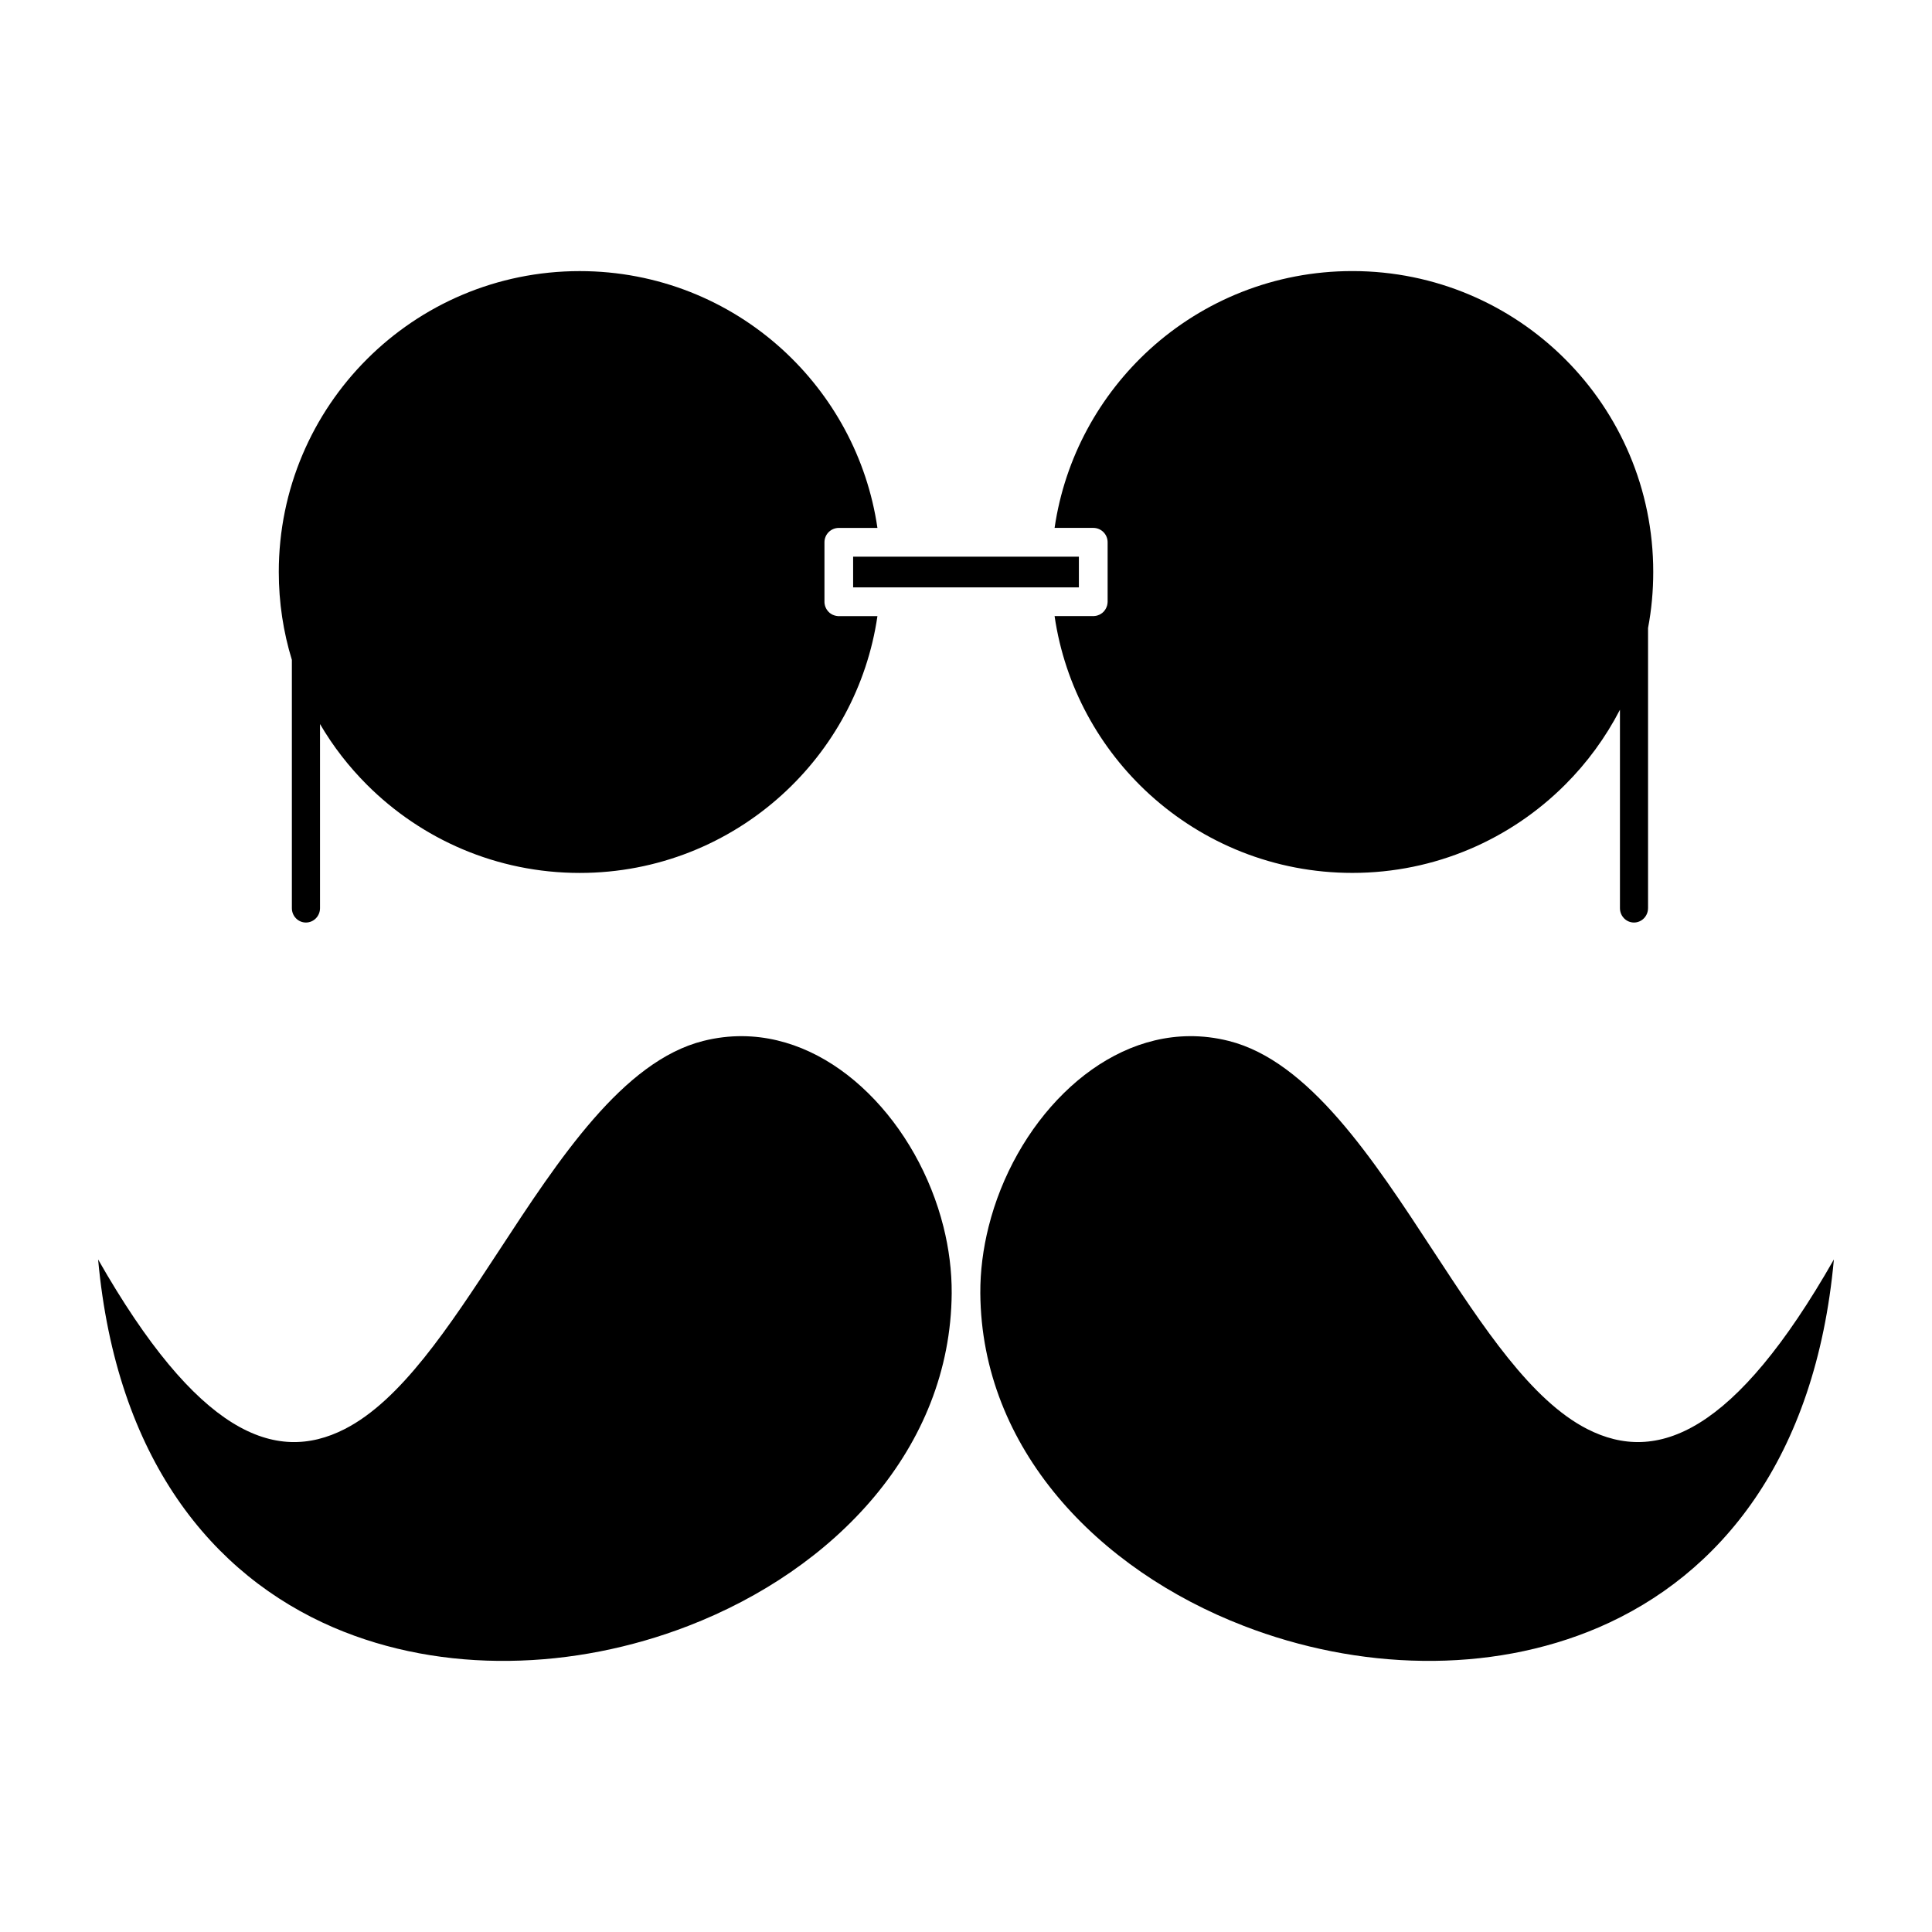
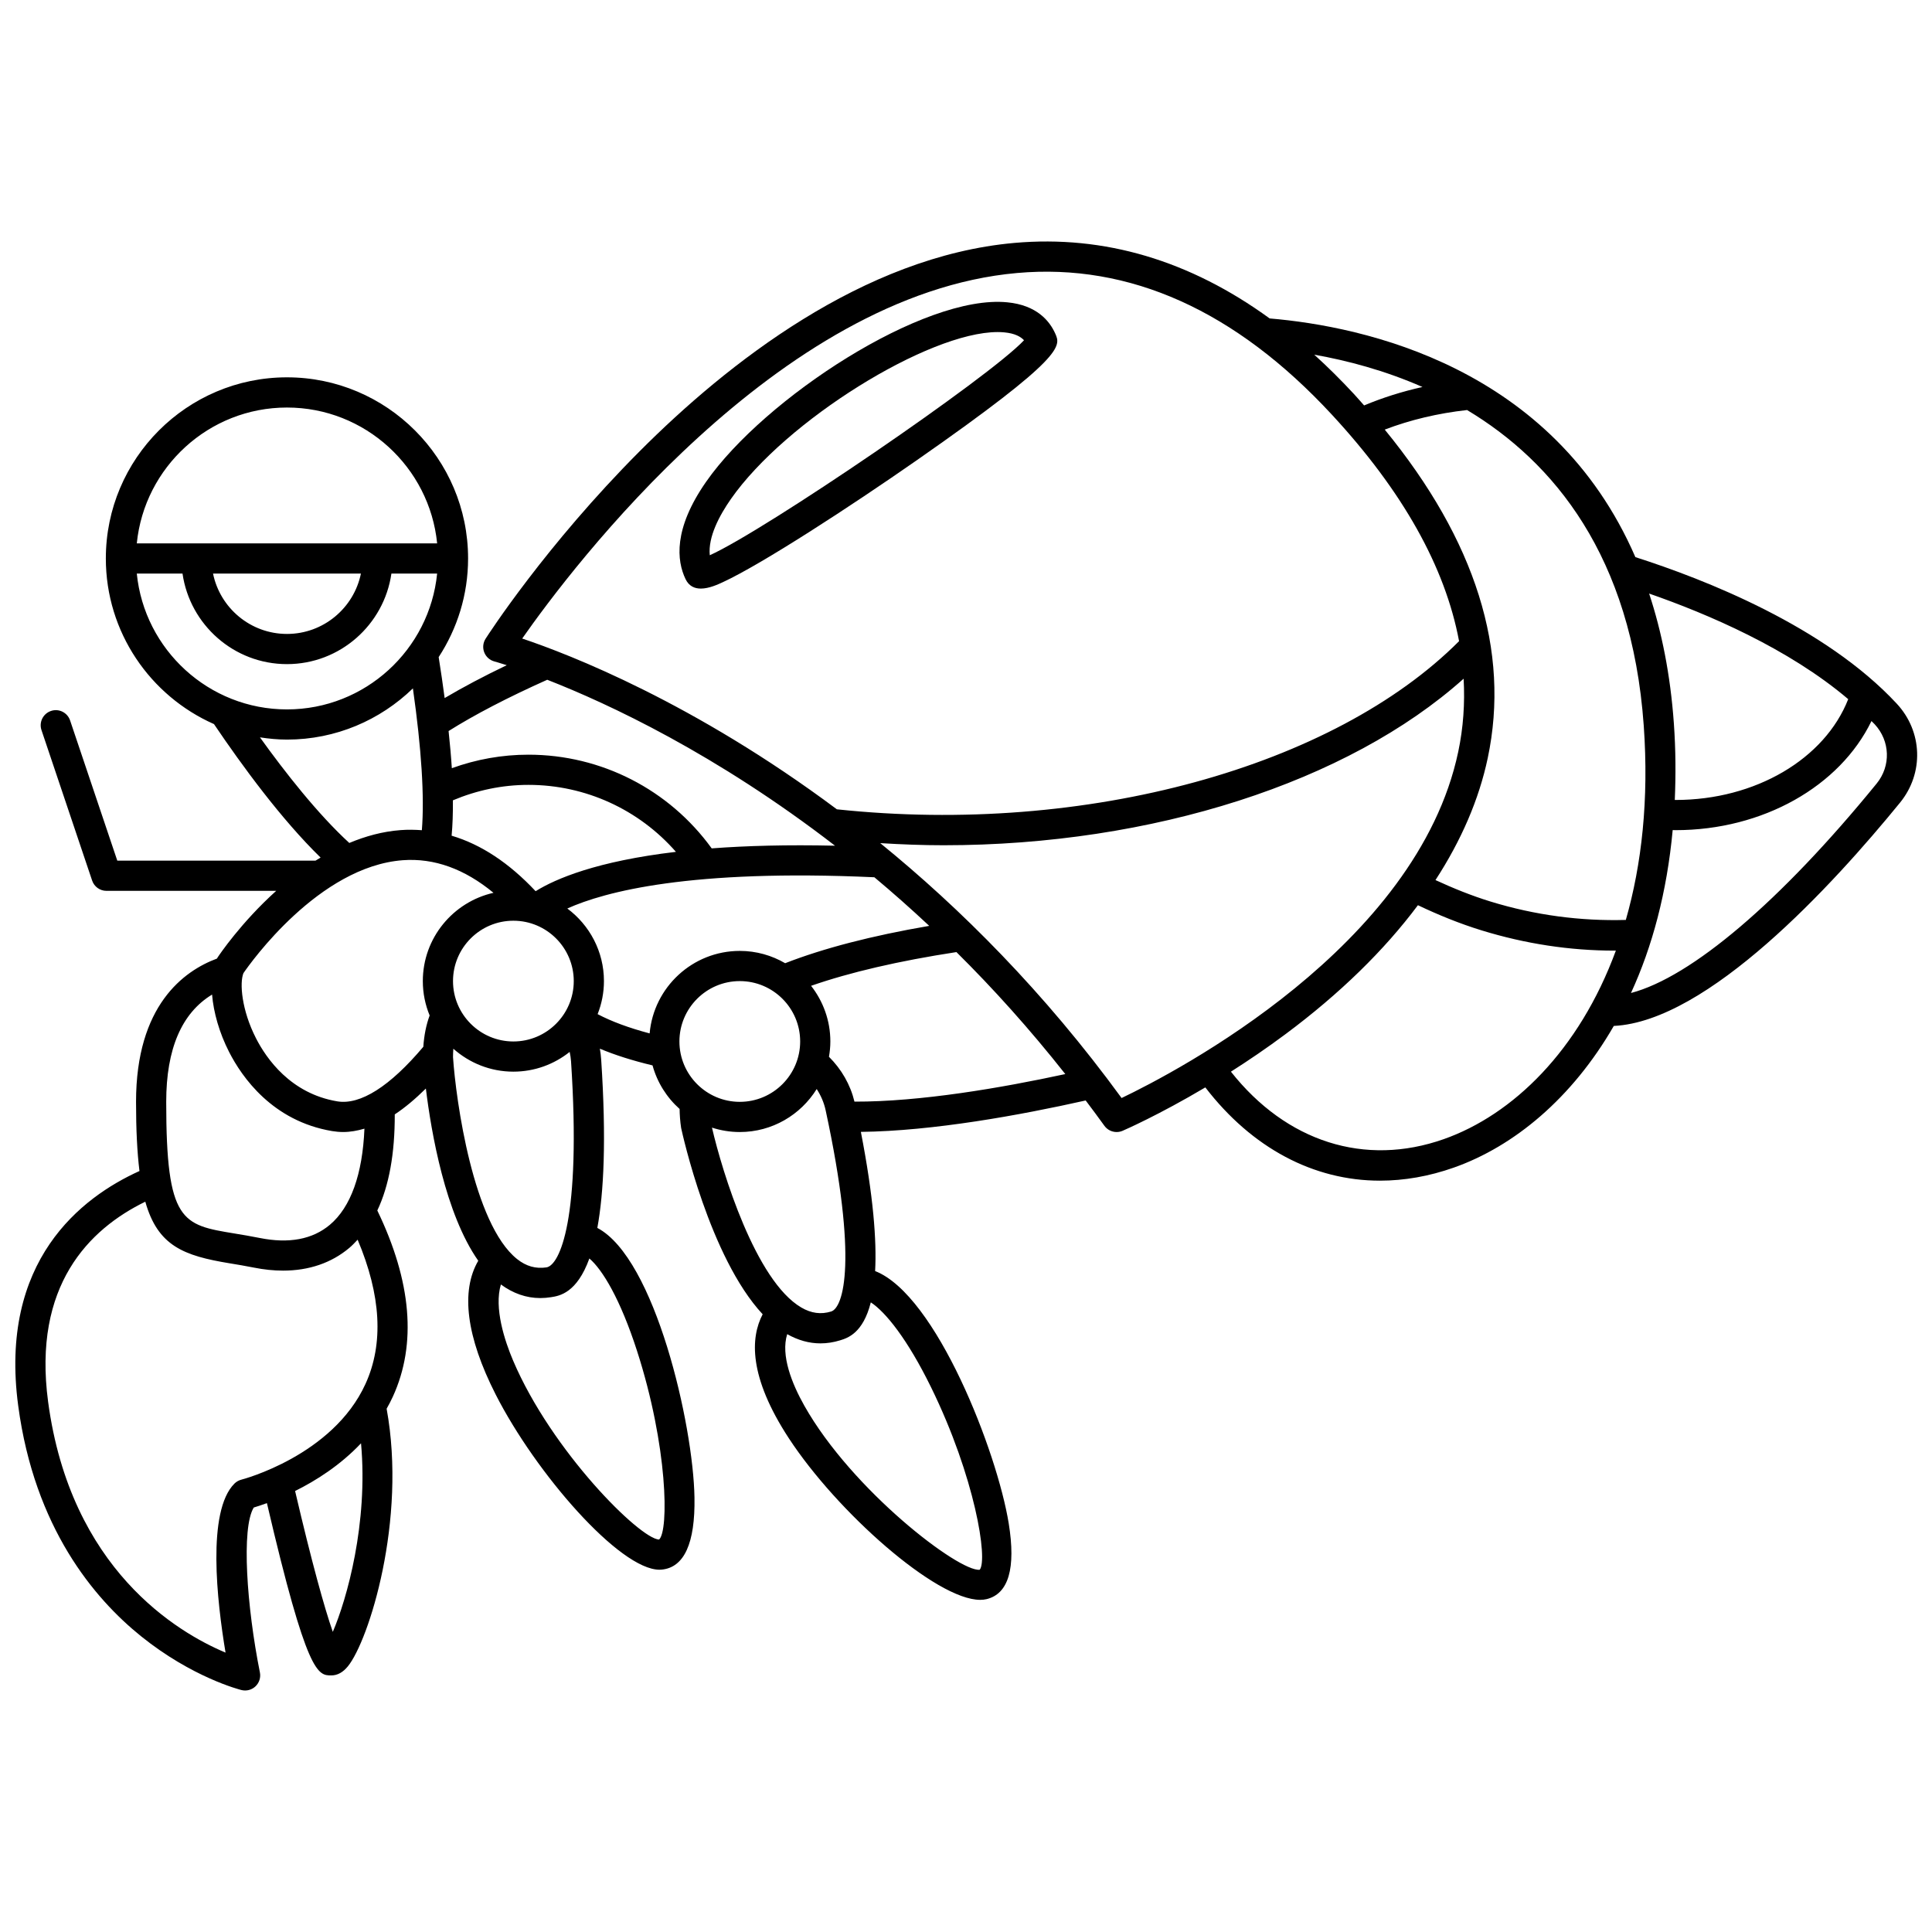
- <svg xmlns="http://www.w3.org/2000/svg" height="512px" style="enable-background:new 0 0 512 512;" version="1.1" viewBox="0 0 512 512" width="512px" xml:space="preserve">
-   <g id="_x38_2_x2C__moustache_x2C__Hipster_x2C__movember_x2C__glasses_x2C__men">
-     <g>
-       <path d="M196.781,274.596c-3.373-0.032-6.872,0.371-10.43,1.268    c-21.247,5.354-38.19,31.229-54.222,55.74c-13.249,20.209-25.907,39.521-40.76,47.104c-18.541,9.47-39.152,1.052-65.368-44.938    c4.829,52.83,30.238,83.687,62.364,97.521c14.561,6.252,30.547,9.068,46.596,8.852c16.123-0.186,32.372-3.435,47.427-9.254    c38.749-14.948,69.513-47.011,69.822-88.174c0.031-5.85-0.727-11.823-2.183-17.61c-3.387-13.494-10.504-26.151-19.976-35.438    C220.765,280.537,209.222,274.688,196.781,274.596 M275.112,147.518h-49.024v8.14h10.708h0.218h47.322h1.579v-8.14h-10.711    H275.112z M84.807,240.675c0,2.104-1.67,3.806-3.745,3.806c-2.042,0-3.713-1.701-3.713-3.806v-65.799    c-2.26-7.365-3.468-15.195-3.468-23.304c0-22.006,8.928-41.968,23.366-56.39c14.424-14.423,34.354-23.336,56.391-23.336    c20.643,0,39.475,7.83,53.632,20.706c13.326,12.131,22.531,28.688,25.258,47.352h-10.23c-2.106,0-3.808,1.701-3.808,3.807v15.754    l0,0v0.092l0,0v0.093l0,0l0.018,0.093l0,0v0.094v0.03l0.014,0.093l0,0l0.014,0.093l0,0l0.018,0.093l0,0l0.014,0.094l0,0    l0.031,0.092l0,0l0.018,0.063v0.031l0.014,0.092l0,0l0.032,0.063v0.031l0.031,0.061l0,0l0.028,0.094l0,0l0.032,0.093l0,0    l0.031,0.093l0,0l0.046,0.062l0,0l0.045,0.093l0,0l0.032,0.094l0,0l0.031,0.063l0,0l0.063,0.092l0,0l0.032,0.093l0,0l0.06,0.063    l0,0l0.045,0.093l0,0l0.049,0.062l0,0l0.06,0.063l0,0l0.063,0.093l0,0l0.046,0.062l0,0l0.063,0.062l0,0l0.06,0.063v0.03    l0.063,0.063l0,0l0.063,0.062l0,0l0.077,0.063l0,0l0.06,0.063l0,0l0.063,0.061l0,0l0.063,0.063l0,0l0.077,0.062l0,0l0.077,0.031    v0.03l0.06,0.031l0,0l0.095,0.063l0,0l0.06,0.031l0,0l0.095,0.062l0,0l0.063,0.062l0,0l0.091,0.031l0,0l0.077,0.031l0,0    l0.077,0.061l0,0l0.095,0.031l0,0l0.078,0.031l0,0l0.091,0.031l0,0l0.078,0.031v0.031h0.095l0,0l0.091,0.03l0,0l0.095,0.03l0,0    l0.091,0.031l0,0l0.091,0.031l0,0h0.095l0,0l0.091,0.031l0,0h0.095l0,0l0.091,0.03l0,0h0.095l0,0h0.091v0.03h0.095l0,0h0.091    h0.109h10.23c-2.727,18.663-11.932,35.221-25.258,47.322c-14.157,12.875-32.989,20.736-53.632,20.736    c-22.036,0-41.966-8.945-56.391-23.367c-4.797-4.797-8.991-10.182-12.441-16.094V240.675z M436.746,240.675    c0,2.104-1.674,3.806-3.73,3.806c-2.042,0-3.713-1.701-3.713-3.806v-52.583c-3.808,7.365-8.729,14.082-14.533,19.869    c-14.42,14.422-34.368,23.367-56.387,23.367c-20.66,0-39.479-7.861-53.653-20.736c-13.309-12.102-22.531-28.659-25.255-47.322    h10.244h0.095h0.092l0,0H290v-0.03h0.091l0,0h0.109l0,0l0.095-0.03l0,0h0.091l0,0l0.092-0.031l0,0h0.095l0,0l0.091-0.031l0,0    l0.095-0.031l0,0l0.092-0.03l0,0l0.077-0.03l0,0h0.095v-0.031l0.091-0.031l0,0l0.077-0.031l0,0l0.095-0.031l0,0l0.077-0.031l0,0    l0.092-0.061l0,0l0.063-0.031l0,0l0.092-0.031l0,0l0.077-0.062l0,0l0.077-0.062l0,0l0.077-0.031l0,0l0.081-0.063l0,0l0.06-0.031    v-0.03l0.095-0.031l0,0l0.06-0.062l0,0l0.063-0.063l0,0l0.077-0.061l0,0l0.063-0.063l0,0l0.077-0.063l0,0l0.06-0.062l0,0    l0.063-0.063v-0.03l0.063-0.063l0,0l0.046-0.062l0,0l0.06-0.062l0,0l0.063-0.093l0,0l0.046-0.063l0,0l0.063-0.062l0,0l0.031-0.093    l0,0l0.06-0.063l0,0l0.049-0.093l0,0l0.046-0.092l0,0l0.032-0.063l0,0l0.045-0.094l0,0l0.046-0.093l0,0l0.031-0.062l0,0    l0.032-0.093l0,0l0.045-0.093l0,0l0.015-0.094l0,0l0.031-0.061v-0.031l0.031-0.063l0,0l0.032-0.092v-0.031l0.014-0.063l0,0    l0.018-0.092l0,0l0.028-0.094l0,0v-0.093l0,0l0.031-0.093l0,0v-0.093v-0.03l0.018-0.094l0,0v-0.093l0,0l0.015-0.093l0,0v-0.092    l0,0v-15.754c0-2.105-1.702-3.807-3.809-3.807h-10.244c2.724-18.663,11.946-35.221,25.255-47.352    c14.175-12.876,32.993-20.706,53.653-20.706c22.019,0,41.967,8.913,56.387,23.336c14.438,14.422,23.353,34.384,23.353,56.39    c0,5.076-0.463,10.059-1.376,14.854V240.675z M325.653,275.863c-3.56-0.896-7.058-1.3-10.431-1.268    c-12.427,0.092-23.97,5.941-33.271,15.07c-9.472,9.286-16.589,21.943-19.962,35.438c-1.456,5.787-2.229,11.761-2.196,17.61    c0.309,41.163,31.072,73.226,69.835,88.174c15.057,5.819,31.305,9.068,47.432,9.254c16.045,0.217,32.031-2.6,46.592-8.852    c32.126-13.834,57.521-44.69,62.347-97.521c-26.213,45.99-46.824,54.408-65.365,44.938c-14.855-7.583-27.497-26.896-40.741-47.104    C363.861,307.092,346.914,281.217,325.653,275.863z" style="fill-rule:evenodd;clip-rule:evenodd;" />
-     </g>
+ <svg xmlns="http://www.w3.org/2000/svg" id="Line" style="enable-background:new 0 0 128 128;" version="1.1" viewBox="0 0 128 128" xml:space="preserve">
+   <g>
+     <path d="M125.667,46.622c-4.754-5.118-12.71-8.236-17.319-9.711c-5.475-12.616-17.997-15.288-24.231-15.814   c-5.29-3.845-10.955-5.531-16.911-5.003c-10.03,0.891-19.035,7.996-24.824,13.8c-6.22,6.237-10.05,12.174-10.21,12.423   c-0.173,0.27-0.206,0.605-0.09,0.903c0.116,0.298,0.368,0.522,0.677,0.604c0.024,0.006,0.316,0.087,0.814,0.247   c-1.542,0.739-2.913,1.467-4.114,2.177c-0.115-0.867-0.245-1.766-0.396-2.713c1.228-1.883,1.949-4.125,1.949-6.536   c0-6.617-5.383-12-12-12s-12,5.383-12,12c0,4.897,2.951,9.111,7.165,10.974c1.874,2.775,4.483,6.331,7.064,8.844   c-0.112,0.068-0.227,0.132-0.338,0.203H7.771l-3.127-9.289c-0.176-0.522-0.745-0.809-1.267-0.628   c-0.523,0.176-0.805,0.743-0.629,1.267l3.356,9.97c0.137,0.406,0.519,0.681,0.948,0.681h11.247   c-2.319,2.089-3.767,4.238-3.878,4.406c-0.017,0.026-0.032,0.054-0.047,0.081C12.18,64.323,9.013,66.606,9.013,73   c0,1.85,0.075,3.344,0.227,4.583c-3.86,1.745-9.318,5.946-8.034,15.55c1.08,8.075,5.021,12.762,8.137,15.271   c3.392,2.731,6.522,3.533,6.654,3.566c0.08,0.02,0.161,0.029,0.242,0.029c0.254,0,0.502-0.097,0.69-0.276   c0.248-0.237,0.357-0.584,0.29-0.92c-0.87-4.344-1.242-9.579-0.406-10.926c0.208-0.062,0.511-0.16,0.871-0.291   C20.348,111,21.059,111,21.953,111c0.4,0,0.768-0.201,1.093-0.599c1.379-1.686,3.92-9.674,2.569-17.069   c0.146-0.26,0.287-0.526,0.414-0.804c1.594-3.485,1.235-7.635-1.031-12.33c0.78-1.646,1.163-3.78,1.156-6.367   c0.673-0.442,1.361-1.022,2.061-1.713c0.358,2.922,1.287,8.298,3.471,11.41c-1.174,2.005-0.792,5.035,1.15,8.853   c2.657,5.226,8.221,11.618,10.859,11.617c0.049,0,0.098-0.002,0.145-0.007c1.49-0.143,2.221-1.748,2.171-4.773   c-0.078-4.827-2.612-15.858-6.436-17.865c0.426-2.318,0.607-5.825,0.254-11.168c-0.016-0.239-0.046-0.474-0.087-0.707   c1.004,0.422,2.172,0.792,3.49,1.107c0.31,1.131,0.942,2.127,1.793,2.887c0.007,0.39,0.033,0.799,0.102,1.26   c0.085,0.392,1.885,8.565,5.401,12.341c-0.804,1.537-0.953,4.11,1.739,8.223c3.176,4.853,9.742,10.698,12.675,10.698   c0.151,0,0.292-0.016,0.423-0.047c1.454-0.355,1.947-2.044,1.465-5.02c-0.765-4.725-4.8-15.135-8.851-16.716   c0.109-2.015-0.114-4.948-0.944-9.221c4.784-0.055,10.545-1.106,14.894-2.081c0.414,0.551,0.829,1.103,1.238,1.674   C73.359,74.852,73.665,75,73.98,75c0.133,0,0.267-0.026,0.395-0.082c0.14-0.06,2.387-1.04,5.481-2.875   c3.09,4.019,7.174,6.179,11.568,6.179c1.606,0,3.253-0.285,4.905-0.869c3.969-1.403,7.823-4.584,10.589-9.382   c6.225-0.303,14.493-9.31,18.966-14.796C127.473,51.224,127.382,48.468,125.667,46.622z M122.449,46.321   C120.895,50.282,116.304,53,111.013,53c-0.018,0-0.036-0.002-0.054-0.002c0.069-1.622,0.065-3.303-0.061-5.069   c-0.231-3.246-0.81-6.091-1.639-8.604C113.137,40.673,118.5,42.966,122.449,46.321z M108.902,48.071   c0.349,4.904-0.135,9.203-1.187,12.877c-3,0.084-6.011-0.311-8.965-1.219c-1.257-0.387-2.469-0.879-3.646-1.422   c1.713-2.635,2.884-5.346,3.462-8.081c1.502-7.099-0.802-14.41-6.823-21.764c1.692-0.645,3.518-1.081,5.455-1.296   C102.919,30.599,108.101,36.817,108.902,48.071z M94.243,25.639c-1.35,0.301-2.642,0.708-3.867,1.222   c-0.225-0.252-0.441-0.504-0.674-0.757c-0.864-0.933-1.74-1.8-2.628-2.605C89.232,23.881,91.724,24.532,94.243,25.639z    M67.386,18.087c7.46-0.665,14.474,2.494,20.847,9.377c4.705,5.081,7.516,10.106,8.434,15.015   c-8.27,8.292-24.637,12.9-41.222,11.14c-9.459-7.065-17.721-10.265-20.848-11.314C37.871,37.627,51.53,19.49,67.386,18.087z    M36.256,45.036c4.048,1.582,11.176,4.904,19.065,10.994c-3.164-0.071-5.867,0.003-8.169,0.177C44.331,52.312,39.839,50,35.013,50   c-1.754,0-3.455,0.307-5.078,0.895c-0.048-0.766-0.124-1.599-0.215-2.462C31.448,47.347,33.642,46.206,36.256,45.036z M34.013,69   c-2.206,0-4-1.794-4-4s1.794-4,4-4s4,1.794,4,4S36.218,69,34.013,69z M29.921,55.367c0.065-0.695,0.091-1.482,0.085-2.344   C31.593,52.356,33.271,52,35.013,52c3.777,0,7.317,1.635,9.769,4.437c-5.237,0.62-7.959,1.776-9.296,2.607   C33.735,57.177,31.874,55.946,29.921,55.367z M19.013,27c5.177,0,9.446,3.954,9.949,9H9.063C9.567,30.954,13.836,27,19.013,27z    M23.912,38c-0.465,2.279-2.484,4-4.899,4s-4.434-1.721-4.899-4H23.912z M9.063,38h3.029c0.488,3.386,3.401,6,6.92,6   s6.432-2.614,6.92-6h3.029c-0.503,5.046-4.773,9-9.949,9S9.567,43.046,9.063,38z M17.223,48.852C17.809,48.94,18.403,49,19.013,49   c3.242,0,6.182-1.297,8.343-3.393c0.569,4,0.771,7.197,0.593,9.396c-0.466-0.034-0.934-0.043-1.409-0.006   c-1.192,0.089-2.328,0.404-3.398,0.851C21.062,53.943,18.875,51.155,17.223,48.852z M22.049,108.115   c-0.546-1.555-1.408-4.658-2.498-9.332c1.376-0.683,2.988-1.701,4.368-3.161C24.401,100.925,22.976,105.961,22.049,108.115z    M24.216,91.685c-2.172,4.77-8.162,6.33-8.222,6.346c-0.175,0.044-0.335,0.135-0.463,0.262c-1.836,1.831-1.156,7.804-0.588,11.197   c-3.183-1.338-10.271-5.522-11.756-16.622C2.16,85.178,5.891,81.438,9.627,79.615c0.825,2.936,2.55,3.582,5.586,4.082   c0.496,0.082,1.03,0.169,1.604,0.284c0.671,0.135,1.319,0.201,1.938,0.201c1.709,0,3.203-0.508,4.388-1.505   c0.196-0.165,0.373-0.355,0.551-0.544C25.249,85.813,25.43,89.022,24.216,91.685z M21.854,81.146   c-1.149,0.966-2.711,1.261-4.646,0.873c-0.599-0.12-1.155-0.212-1.671-0.297c-3.476-0.572-4.525-0.745-4.525-8.723   c0-3.516,1.031-5.886,3.038-7.106c0.099,1.184,0.479,2.531,1.127,3.8c0.854,1.674,2.877,4.58,6.827,5.244   c0.244,0.041,0.49,0.062,0.74,0.062c0.458,0,0.926-0.085,1.401-0.222C24.02,77.793,23.24,79.981,21.854,81.146z M22.336,72.966   c-3.086-0.519-4.694-2.842-5.377-4.181c-0.958-1.874-1.094-3.674-0.83-4.313c0.467-0.681,4.999-7.065,10.56-7.481   c2.081-0.153,4.093,0.579,6.006,2.16c-2.676,0.603-4.682,2.994-4.682,5.849c0,0.806,0.162,1.575,0.452,2.278   c-0.224,0.607-0.366,1.294-0.419,2.074C25.844,71.967,23.873,73.228,22.336,72.966z M30.035,69.48   c1.06,0.942,2.451,1.52,3.978,1.52c1.409,0,2.704-0.492,3.729-1.308c0.043,0.205,0.077,0.412,0.091,0.623   c0.691,10.486-0.762,13.516-1.627,13.652c-0.705,0.106-1.345-0.069-1.95-0.553c-2.904-2.319-4.049-10.492-4.243-13.38   C30.013,69.842,30.023,69.66,30.035,69.48z M42.201,89.488c2.05,6.349,2.117,11.93,1.464,12.512   c-1.28-0.052-7.116-5.86-9.668-11.852c-0.559-1.313-1.278-3.492-0.812-5.049c0.805,0.591,1.677,0.901,2.609,0.901   c0.238,0,0.479-0.02,0.723-0.059c0.555-0.088,1.701-0.273,2.53-2.563C39.921,84.119,41.104,86.093,42.201,89.488z M43.04,68.466   c-1.375-0.365-2.527-0.792-3.446-1.277c0.267-0.679,0.419-1.416,0.419-2.189c0-1.969-0.957-3.714-2.427-4.809   c2.48-1.119,8.167-2.626,20.343-2.07c1.203,1.006,2.417,2.08,3.635,3.22c-3.812,0.654-7.01,1.485-9.545,2.474   C51.134,63.3,50.109,63,49.013,63C45.884,63,43.311,65.407,43.04,68.466z M49.013,65c2.206,0,4,1.794,4,4s-1.794,4-4,4   s-4-1.794-4-4S46.807,65,49.013,65z M49.013,75c2.152,0,4.037-1.143,5.096-2.849c0.279,0.432,0.484,0.905,0.593,1.412   c2.151,9.969,1.179,13.077,0.364,13.327c-0.674,0.208-1.322,0.121-1.981-0.266c-3.022-1.77-5.226-8.945-5.915-11.916   C47.752,74.896,48.37,75,49.013,75z M61.683,91.906c2.919,5.954,3.783,11.431,3.224,12.094c-1.36,0.156-8.454-5.256-11.618-10.869   c-0.812-1.441-1.578-3.326-1.135-4.74c0.717,0.404,1.453,0.611,2.201,0.611c0.43,0,0.863-0.066,1.299-0.2   c0.505-0.155,1.524-0.47,2.039-2.517C58.674,86.926,60.121,88.721,61.683,91.906z M56.611,72.986   c-0.274-1.13-0.857-2.14-1.69-2.972c0.057-0.33,0.092-0.667,0.092-1.013c0-1.391-0.48-2.67-1.277-3.688   c2.577-0.898,5.807-1.648,9.63-2.235c2.429,2.405,4.852,5.093,7.213,8.082C66.321,72.081,60.962,72.999,56.611,72.986z    M74.308,72.747c-5.139-7.043-10.685-12.572-15.99-16.888C59.724,55.946,61.126,56,62.513,56c13.854,0,26.806-4.189,34.456-11.034   c0.091,1.628-0.02,3.243-0.357,4.84C93.884,62.722,77.917,71.021,74.308,72.747z M95.662,75.468   c-5.237,1.851-10.443,0.179-14.11-4.467c1.152-0.733,2.374-1.561,3.624-2.492c3.597-2.679,6.534-5.551,8.765-8.537   c1.356,0.646,2.763,1.22,4.221,1.669c2.896,0.891,5.849,1.34,8.797,1.34c0.032,0,0.065-0.002,0.097-0.003   C104.62,69.604,100.224,73.855,95.662,75.468z M124.333,51.912c-6.387,7.836-12.289,12.831-16.277,13.877   c1.411-3.06,2.382-6.679,2.764-10.795c0.065,0.001,0.128,0.006,0.192,0.006c5.791,0,10.884-2.909,12.978-7.229   c0.069,0.072,0.143,0.14,0.211,0.212C125.23,49.091,125.286,50.743,124.333,51.912z" />
+     <path d="M60.742,30.49c9.848-6.866,9.536-7.567,9.175-8.381c-0.375-0.846-1.232-1.893-3.181-2.08   c-5.53-0.547-16.092,6.357-19.952,11.887c-2.186,3.13-1.948,5.236-1.364,6.453c0.227,0.473,0.607,0.626,1.013,0.626   c0.54,0,1.125-0.271,1.456-0.424C50.46,37.384,56.354,33.55,60.742,30.49z M48.424,33.061C52.052,27.864,61.517,22,66.095,22   c0.156,0,0.306,0.006,0.45,0.021c0.696,0.066,1.077,0.285,1.299,0.521C65.572,24.981,50.69,35.14,47.025,36.786   C46.901,35.566,47.676,34.132,48.424,33.061z" />
  </g>
-   <g id="Layer_1" />
</svg>
